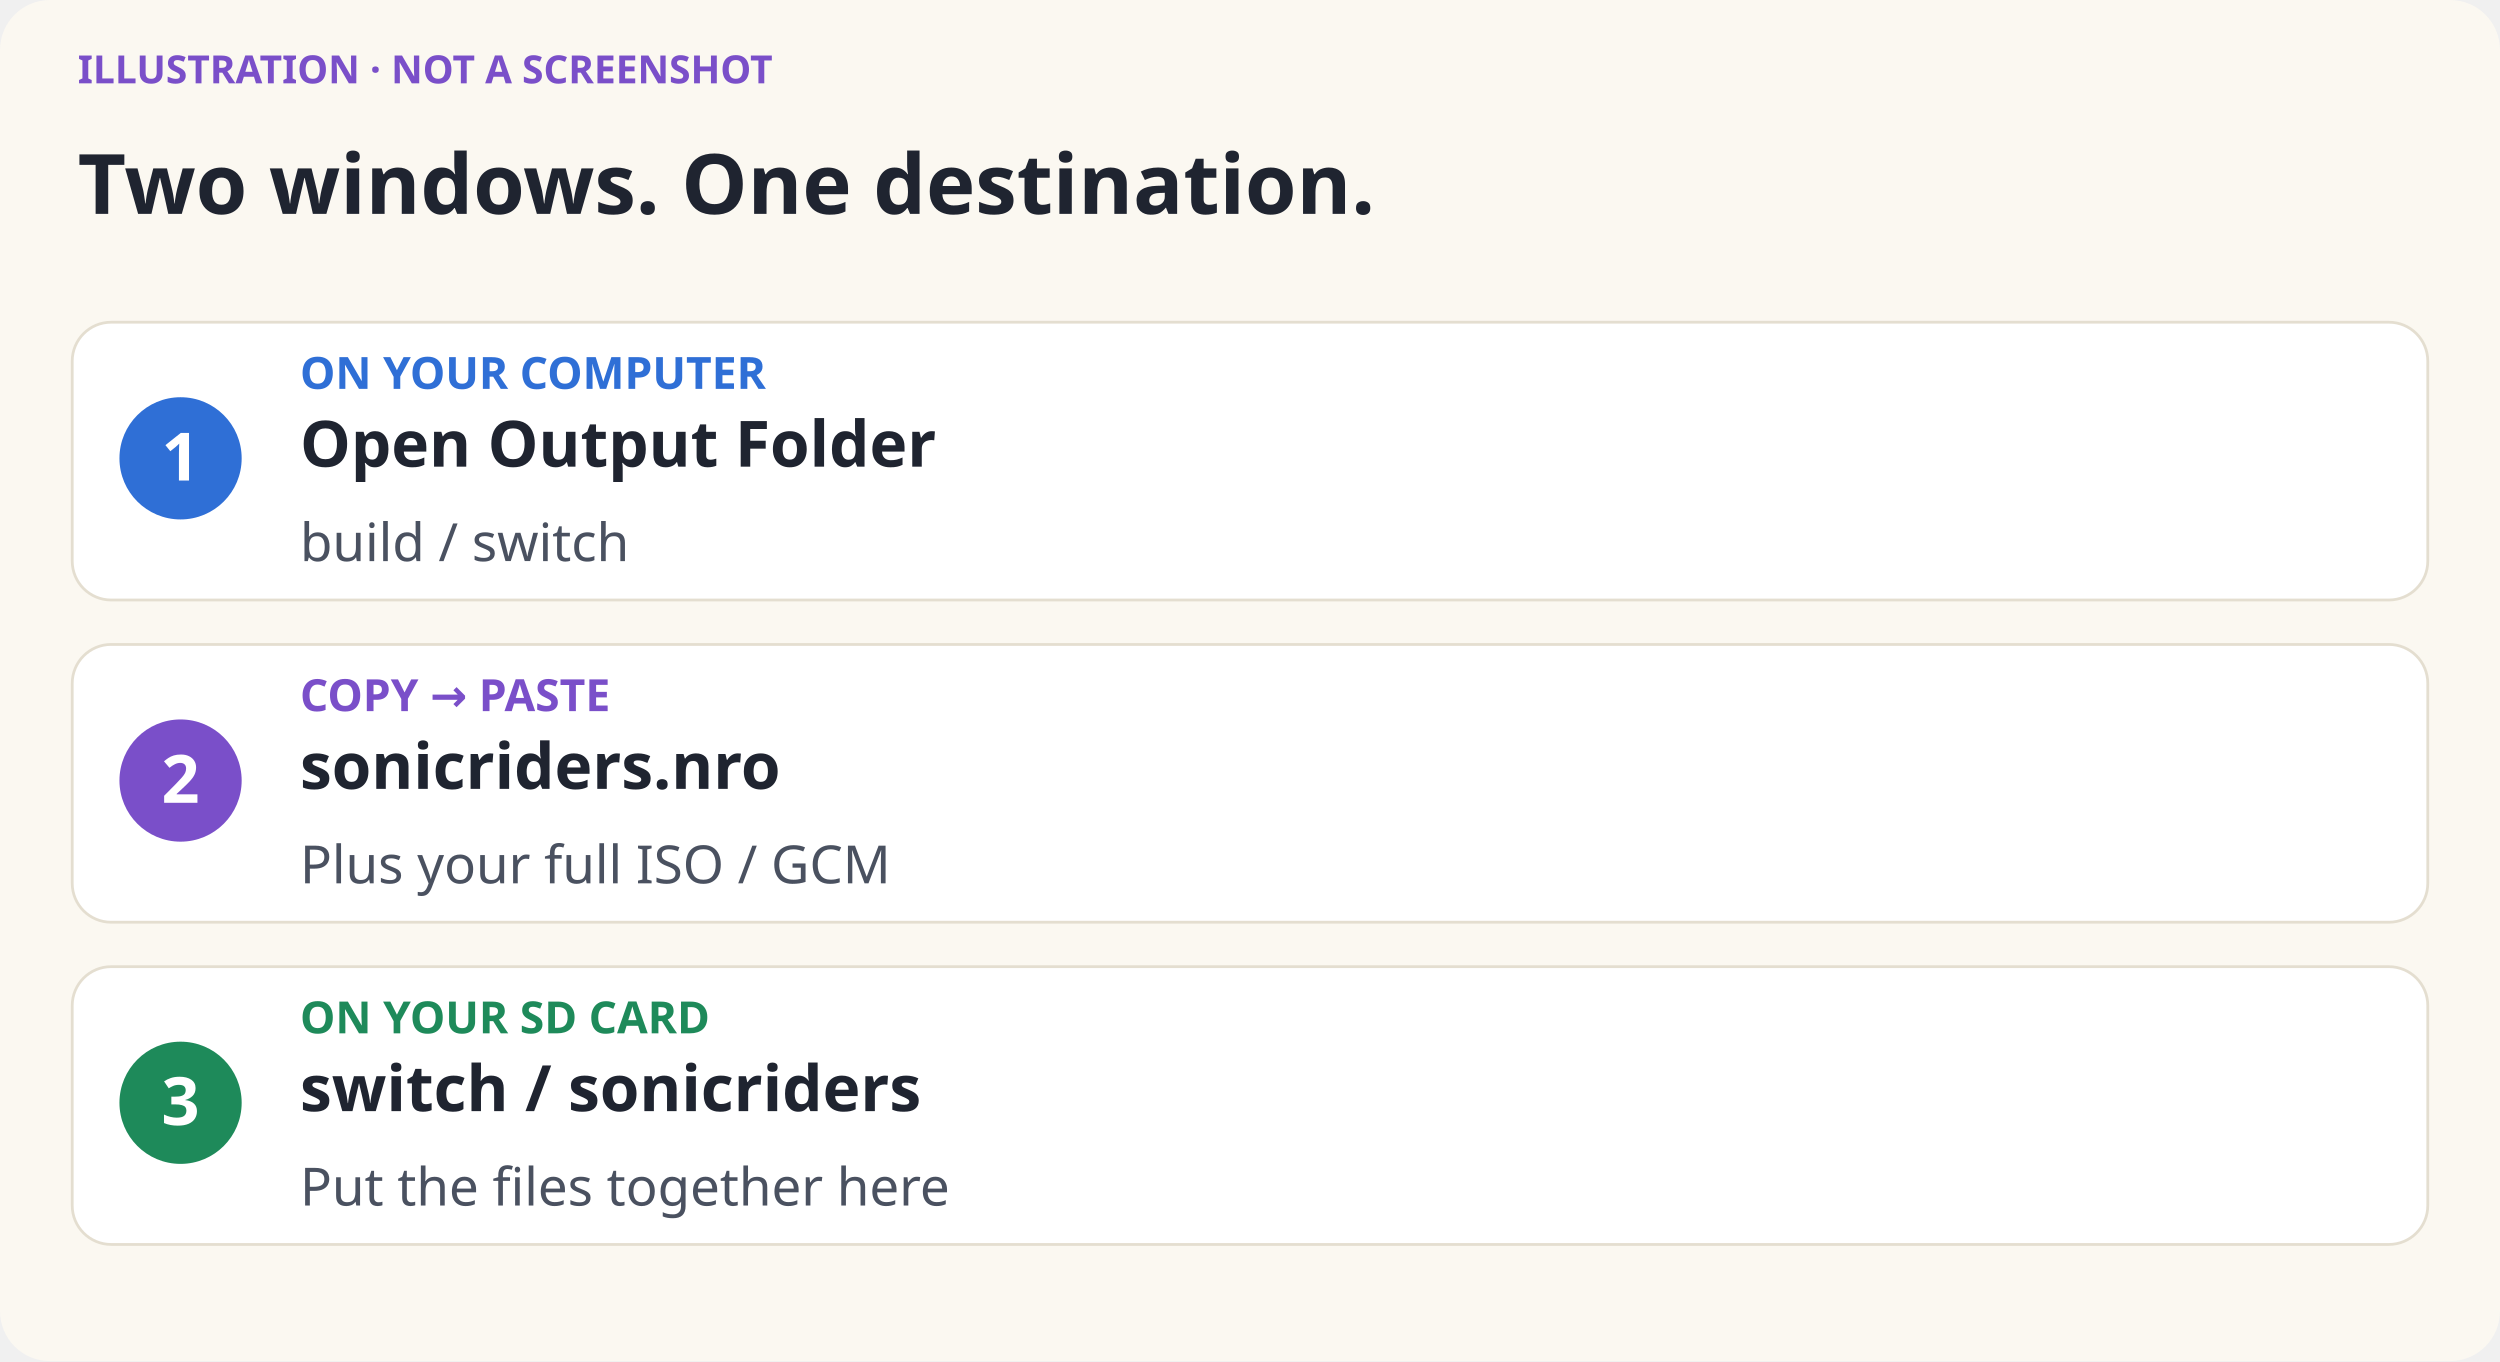
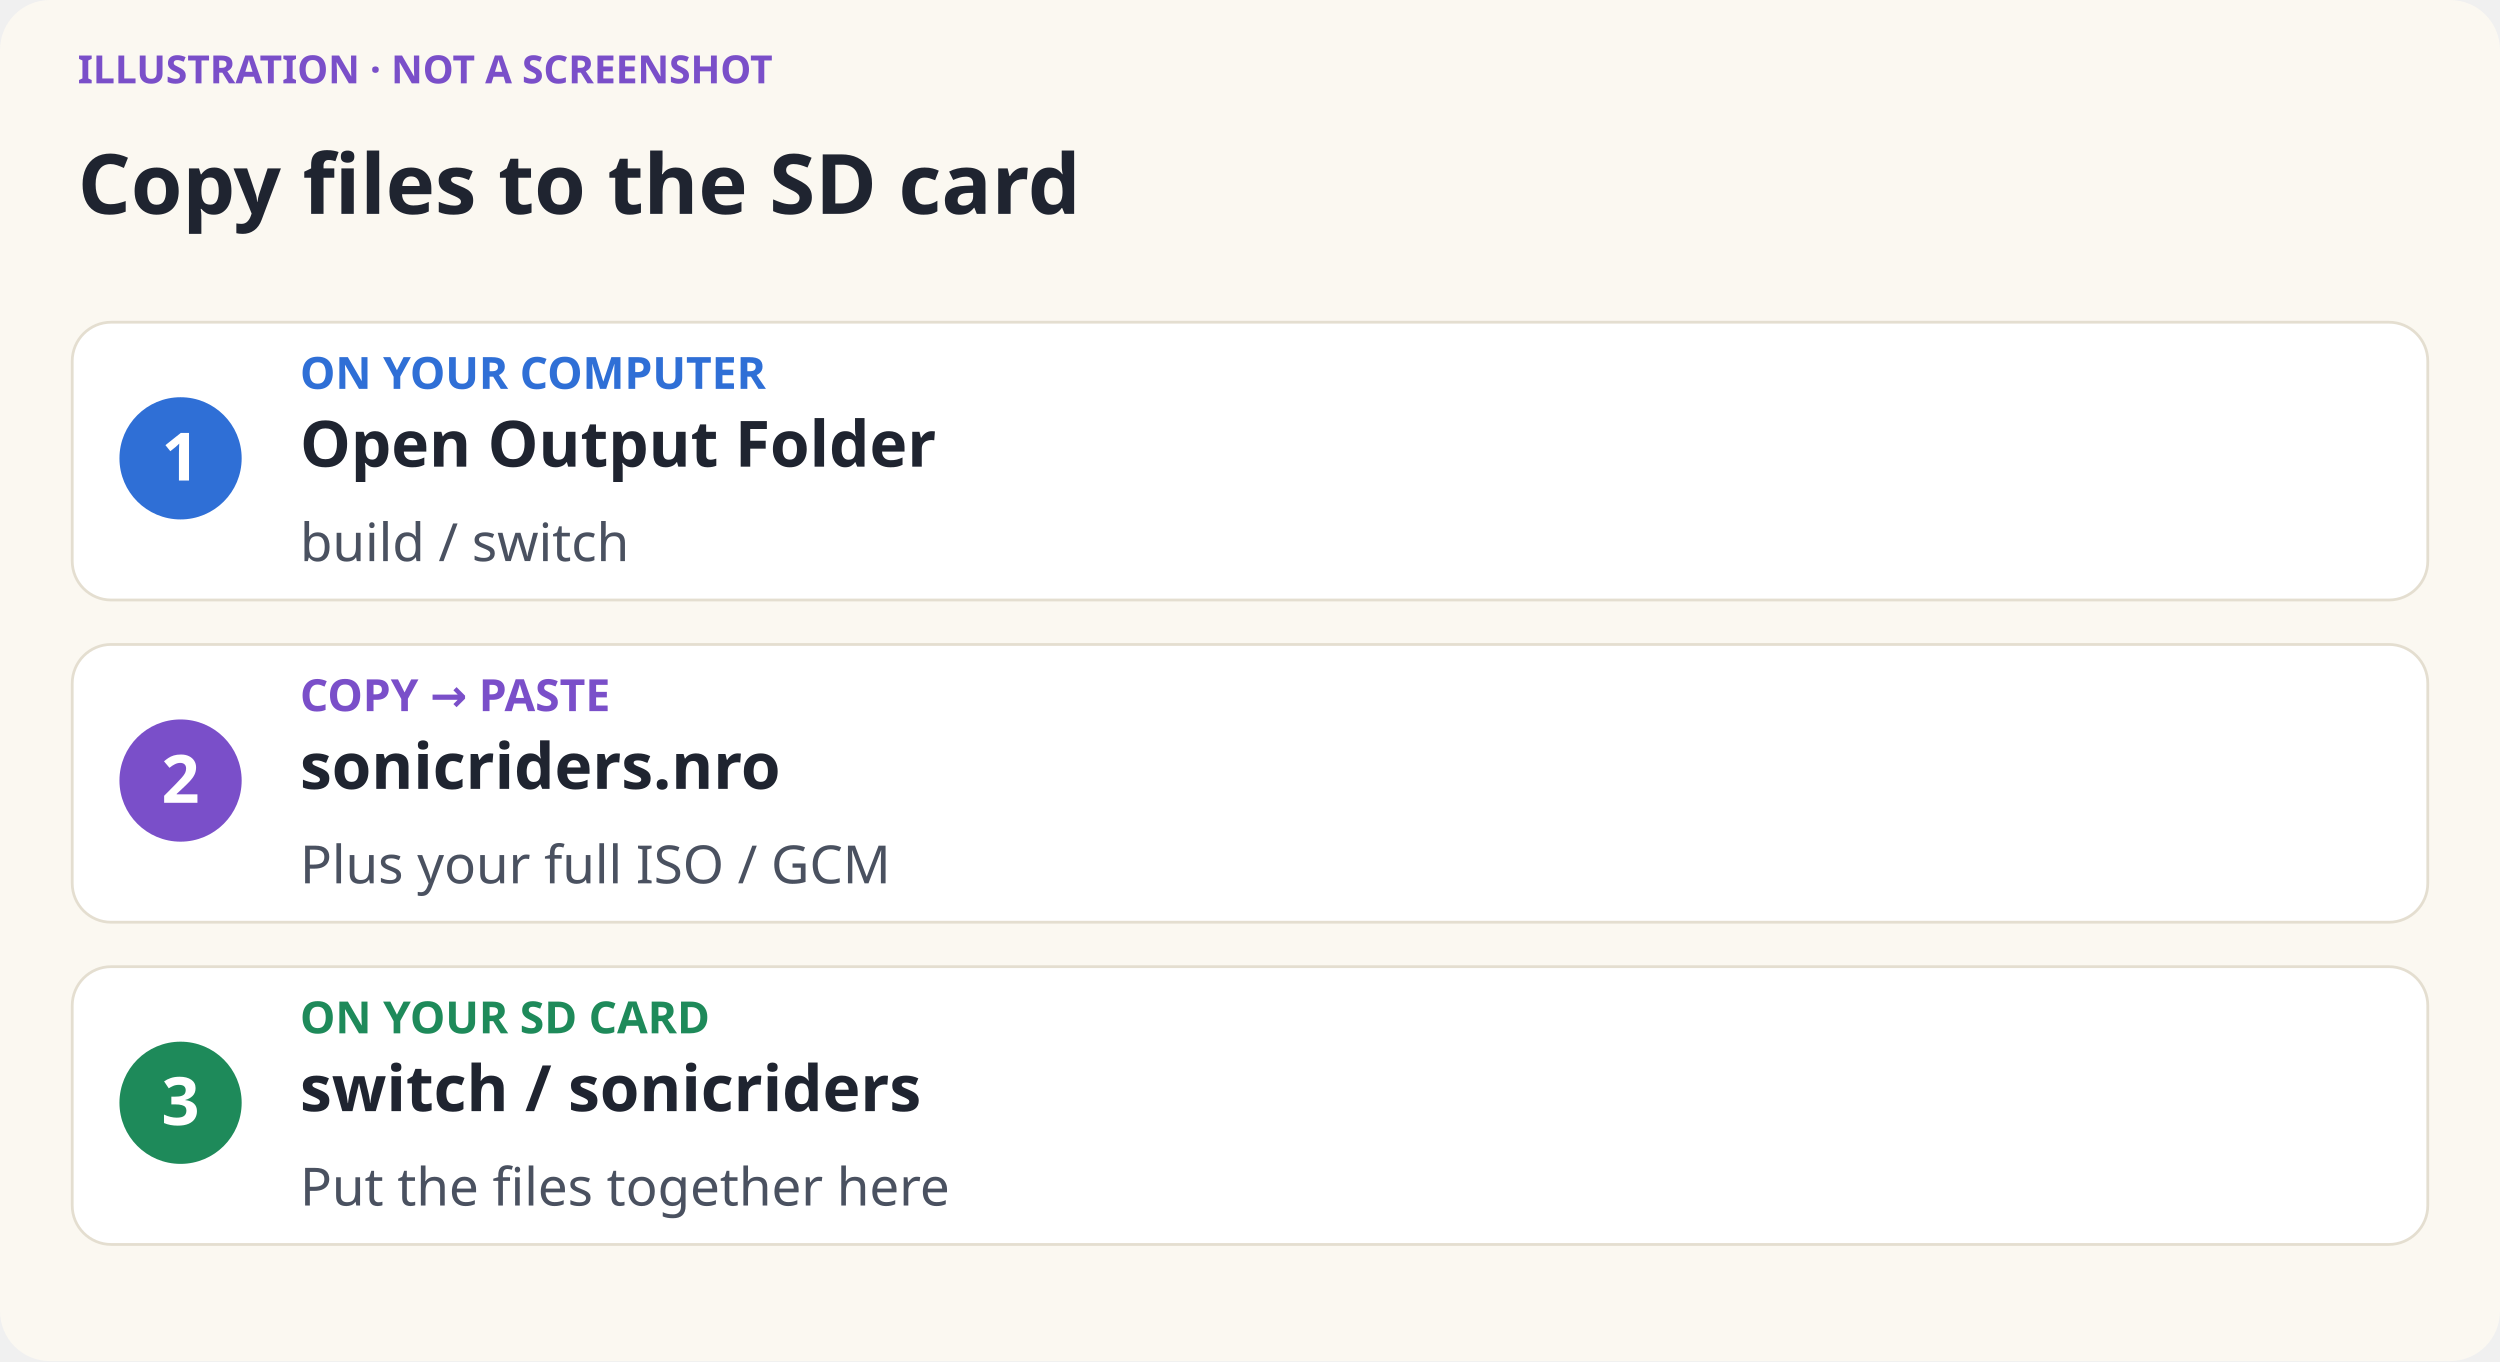
- <svg xmlns="http://www.w3.org/2000/svg" width="900" height="490" viewBox="0 0 900 490" role="img" aria-label="Two windows. One destination.">
+ <svg xmlns="http://www.w3.org/2000/svg" width="900" height="490" viewBox="0 0 900 490" role="img" aria-label="Copy files to the SD card">
  <rect width="900" height="490" rx="18" fill="#FBF8F1" />
  <g fill="#1F2430" font-family="Verdana, sans-serif">
    <text x="28" y="30" font-size="14" fill="#7A4FC9" font-weight="bold">ILLUSTRATION · NOT A SCREENSHOT</text>
-     <text x="28" y="77" font-size="30" font-weight="bold">Two windows. One destination.</text>
+     <text x="28" y="77" font-size="30" font-weight="bold">Copy files to the SD card</text>
    <rect x="26" y="116" width="848" height="100" rx="14" fill="white" stroke="#E4DED0" />
    <circle cx="65" cy="165" r="22" fill="#2F6FD6" />
    <text x="65" y="173" text-anchor="middle" fill="white" font-size="24" font-weight="bold">1</text>
    <text x="108" y="140" fill="#2F6FD6" font-size="16" font-weight="bold">ON YOUR COMPUTER</text>
    <text x="108" y="168" font-size="23" font-weight="bold">Open Output Folder</text>
    <text x="108" y="202" font-size="19" fill="#4A5160">build / switch</text>
    <rect x="26" y="232" width="848" height="100" rx="14" fill="white" stroke="#E4DED0" />
    <circle cx="65" cy="281" r="22" fill="#7A4FC9" />
    <text x="65" y="289" text-anchor="middle" fill="white" font-size="24" font-weight="bold">2</text>
    <text x="108" y="256" fill="#7A4FC9" font-size="16" font-weight="bold">COPY → PASTE</text>
    <text x="108" y="284" font-size="23" font-weight="bold">sonicriders.nro</text>
    <text x="108" y="318" font-size="19" fill="#4A5160">Plus your full ISO / GCM</text>
    <rect x="26" y="348" width="848" height="100" rx="14" fill="white" stroke="#E4DED0" />
    <circle cx="65" cy="397" r="22" fill="#1E8A5A" />
    <text x="65" y="405" text-anchor="middle" fill="white" font-size="24" font-weight="bold">3</text>
    <text x="108" y="372" fill="#1E8A5A" font-size="16" font-weight="bold">ON YOUR SD CARD</text>
    <text x="108" y="400" font-size="23" font-weight="bold">switch / sonicriders</text>
    <text x="108" y="434" font-size="19" fill="#4A5160">Put the files together here</text>
  </g>
</svg>
